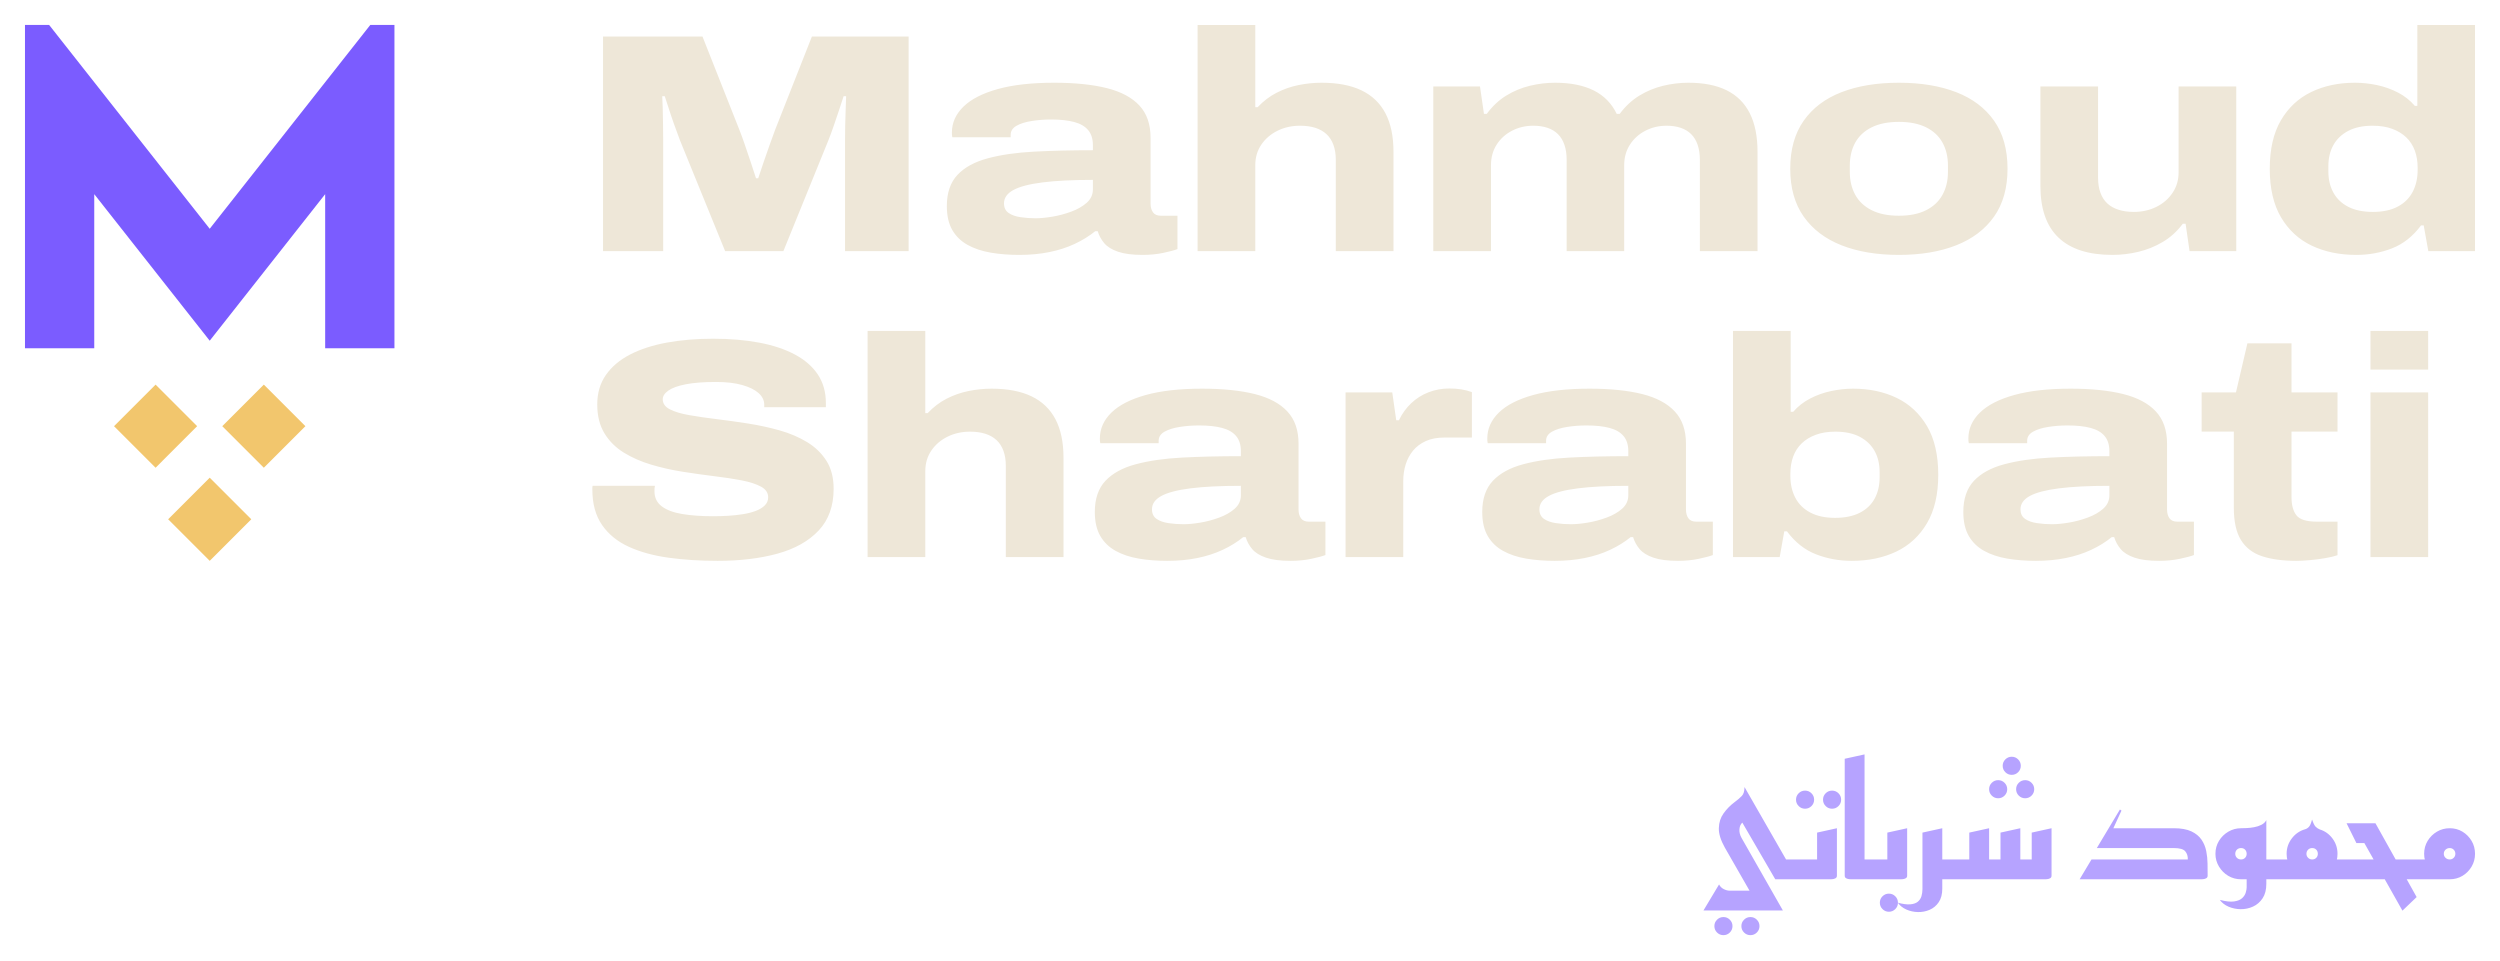
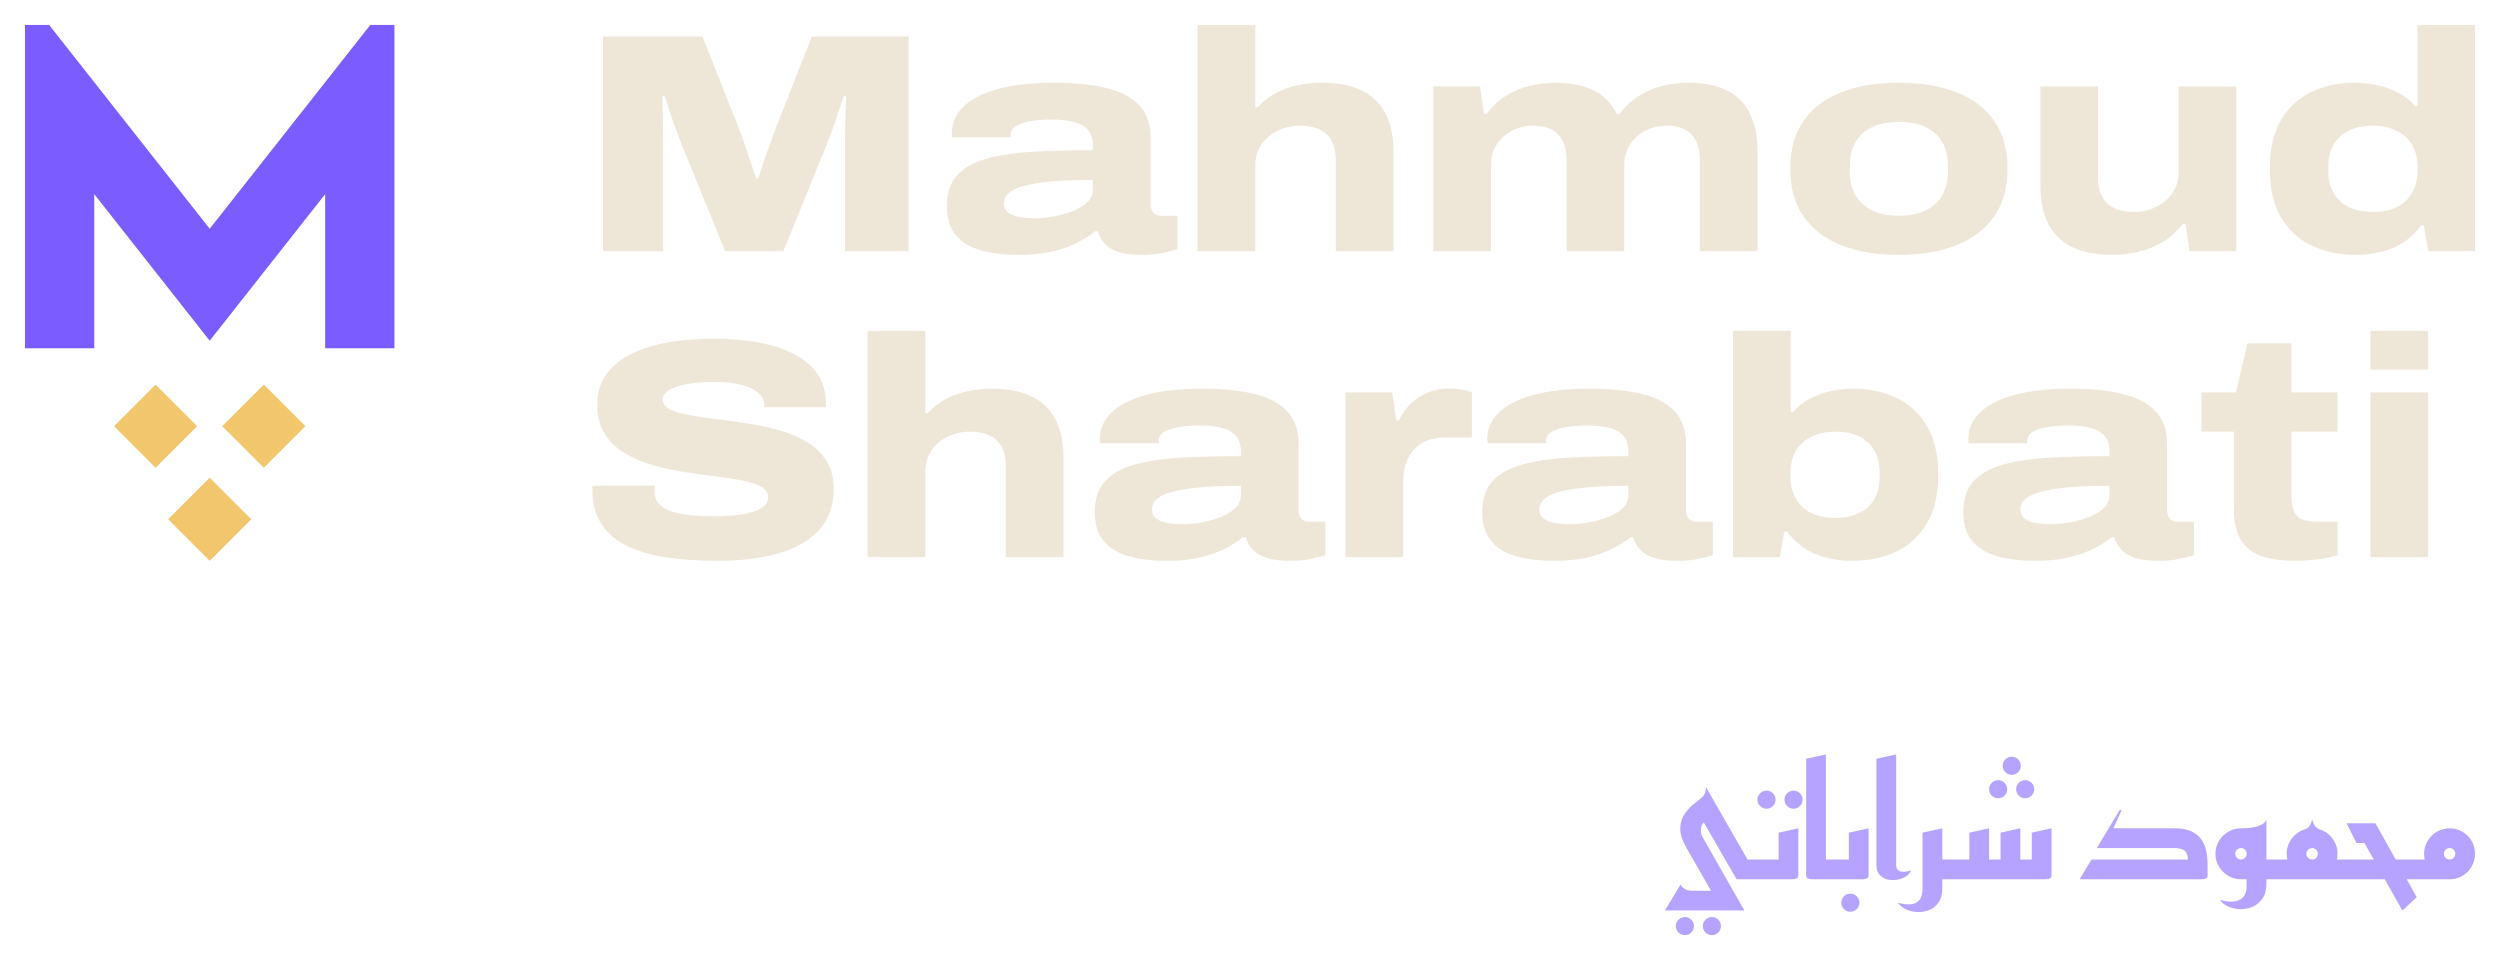
<svg xmlns="http://www.w3.org/2000/svg" viewBox="-8.00 -80.45 800.80 307.55" role="img">
  <g transform="translate(0.00 -61.36) scale(0.9246)">
    <polygon points="0.00,100.00 0.00,-12.00 8.37,-12.00 64.00,58.61 119.63,-12.00 128.00,-12.00 128.00,100.00 104.00,100.00 104.00,46.62 64.00,97.39 24.00,46.62 24.00,100.00" fill="#7b5cff" />
    <polygon points="45.25,112.60 59.65,127.00 45.25,141.40 30.85,127.00" fill="#f2c66d" />
    <polygon points="82.75,112.60 97.15,127.00 82.75,141.40 68.35,127.00" fill="#f2c66d" />
    <polygon points="64.00,144.85 78.40,159.25 64.00,173.65 49.60,159.25" fill="#f2c66d" />
  </g>
  <path transform="translate(176.71 0)" d="M8.45 0V-68.75H40.31L52.1 -38.94Q52.85 -37.07 53.81 -34.28Q54.77 -31.48 55.75 -28.55Q56.73 -25.61 57.46 -23.34H58.16Q58.84 -25.42 59.79 -28.21Q60.75 -30.99 61.76 -33.86Q62.77 -36.73 63.57 -38.85L75.36 -68.75H106.34V0H85.97V-35.48Q85.97 -37.61 86.02 -40.2Q86.07 -42.79 86.17 -45.3Q86.27 -47.82 86.32 -49.64H85.52Q84.91 -47.71 84.03 -45.09Q83.15 -42.47 82.27 -39.91Q81.38 -37.35 80.63 -35.48L66.22 0H47.57L33.11 -35.48Q32.1 -38.13 31.15 -40.82Q30.19 -43.52 29.46 -45.85Q28.72 -48.18 28.22 -49.64H27.42Q27.52 -48.22 27.57 -45.89Q27.62 -43.56 27.67 -40.87Q27.72 -38.18 27.72 -35.48V0ZM141.8 1.2Q136.88 1.2 132.64 0.48Q128.4 -0.25 125.24 -2Q122.08 -3.75 120.33 -6.77Q118.58 -9.8 118.58 -14.46Q118.58 -20.81 121.99 -24.44Q125.41 -28.06 131.7 -29.74Q138 -31.43 146.55 -31.88Q155.1 -32.33 165.37 -32.33V-33.94Q165.37 -36.96 163.85 -38.77Q162.34 -40.58 159.38 -41.37Q156.42 -42.17 151.96 -42.17Q148.76 -42.17 145.8 -41.7Q142.83 -41.24 140.93 -40.18Q139.03 -39.11 139.03 -37.26V-36.49H120.34Q120.24 -36.89 120.22 -37.21Q120.2 -37.53 120.2 -37.97Q120.2 -42.67 123.89 -46.28Q127.59 -49.89 134.89 -51.92Q142.19 -53.95 152.95 -53.95Q162.9 -53.95 169.8 -52.23Q176.69 -50.5 180.26 -46.65Q183.84 -42.81 183.84 -36.32V-15.25Q183.84 -13.51 184.62 -12.43Q185.4 -11.35 187.13 -11.35H192.45V-0.66Q191.01 -0.1 187.93 0.55Q184.85 1.2 181.32 1.2Q176.38 1.2 173.41 0.18Q170.44 -0.84 168.99 -2.57Q167.53 -4.31 166.91 -6.39H166.11Q163.26 -4.07 159.55 -2.33Q155.84 -0.59 151.4 0.3Q146.96 1.2 141.8 1.2ZM146.99 -10.53Q149.27 -10.53 152.35 -11.04Q155.43 -11.55 158.43 -12.66Q161.43 -13.76 163.4 -15.51Q165.37 -17.27 165.37 -19.8V-22.83Q155.53 -22.83 149.21 -22.02Q142.89 -21.22 139.89 -19.58Q136.89 -17.95 136.89 -15.3Q136.89 -13.26 138.36 -12.24Q139.84 -11.22 142.19 -10.88Q144.53 -10.53 146.99 -10.53ZM198.9 0V-72.45H217.38V-46.11H218.13Q220.88 -49.03 224.21 -50.74Q227.55 -52.45 231.24 -53.2Q234.93 -53.95 238.59 -53.95Q246.26 -53.95 251.37 -51.52Q256.48 -49.08 259.07 -44.17Q261.65 -39.25 261.65 -31.84V0H243.17V-29.28Q243.17 -31.97 242.41 -34.05Q241.65 -36.13 240.2 -37.47Q238.75 -38.82 236.63 -39.5Q234.5 -40.18 231.72 -40.18Q227.76 -40.18 224.5 -38.57Q221.25 -36.96 219.31 -34.11Q217.38 -31.27 217.38 -27.51V0ZM274.4 0V-52.75H289.36L290.63 -43.97H291.53Q294.22 -47.65 297.77 -49.83Q301.31 -52 305.36 -52.98Q309.41 -53.95 313.38 -53.95Q320.83 -53.95 325.79 -51.48Q330.74 -49 333.16 -43.97H334.11Q336.85 -47.65 340.42 -49.83Q343.99 -52 348.04 -52.98Q352.09 -53.95 356.1 -53.95Q363.48 -53.95 368.39 -51.52Q373.3 -49.08 375.78 -44.17Q378.26 -39.25 378.26 -31.84V0H359.79V-29.28Q359.79 -31.97 359.08 -34.05Q358.37 -36.13 357.02 -37.47Q355.67 -38.82 353.67 -39.5Q351.67 -40.18 349.14 -40.18Q345.43 -40.18 342.33 -38.57Q339.22 -36.96 337.39 -34.11Q335.55 -31.27 335.55 -27.51V0H317.12V-29.28Q317.12 -31.97 316.41 -34.05Q315.7 -36.13 314.35 -37.47Q313 -38.82 311 -39.5Q309 -40.18 306.42 -40.18Q302.71 -40.18 299.61 -38.57Q296.51 -36.96 294.69 -34.11Q292.88 -31.27 292.88 -27.51V0ZM423.54 1.2Q413 1.2 405.18 -1.87Q397.36 -4.95 393.05 -11.07Q388.74 -17.19 388.74 -26.4Q388.74 -35.65 393.05 -41.78Q397.36 -47.91 405.18 -50.93Q413 -53.95 423.54 -53.95Q434.07 -53.95 441.89 -50.93Q449.71 -47.91 454.03 -41.78Q458.34 -35.65 458.34 -26.4Q458.34 -17.19 454.03 -11.07Q449.71 -4.95 441.89 -1.87Q434.07 1.2 423.54 1.2ZM423.54 -11.35Q428.76 -11.35 432.27 -13.12Q435.77 -14.88 437.51 -18.05Q439.26 -21.22 439.26 -25.4V-27.4Q439.26 -31.62 437.51 -34.77Q435.77 -37.92 432.27 -39.66Q428.76 -41.41 423.54 -41.41Q418.32 -41.41 414.81 -39.66Q411.31 -37.92 409.56 -34.77Q407.82 -31.62 407.82 -27.4V-25.4Q407.82 -21.22 409.56 -18.05Q411.31 -14.88 414.81 -13.12Q418.32 -11.35 423.54 -11.35ZM491.93 1.2Q480.49 1.2 474.68 -4.33Q468.87 -9.85 468.87 -20.92V-52.75H487.34V-23.48Q487.34 -20.78 488.1 -18.71Q488.86 -16.63 490.31 -15.28Q491.76 -13.94 493.91 -13.26Q496.06 -12.57 498.79 -12.57Q502.76 -12.57 506.01 -14.18Q509.26 -15.79 511.2 -18.67Q513.14 -21.54 513.14 -25.24V-52.75H531.61V0H516.65L515.38 -8.78H514.48Q511.73 -5.1 508.04 -2.93Q504.34 -0.75 500.22 0.22Q496.09 1.2 491.93 1.2ZM570.05 1.2Q562.01 1.2 555.77 -1.77Q549.53 -4.75 545.93 -10.87Q542.34 -16.99 542.34 -26.35Q542.34 -35.81 545.91 -41.91Q549.48 -48.01 555.63 -50.98Q561.78 -53.95 569.63 -53.95Q573.13 -53.95 576.71 -53.19Q580.29 -52.43 583.45 -50.78Q586.6 -49.14 588.8 -46.54H589.61V-72.45H608.08V0H593.13L591.65 -8.25H590.8Q586.88 -2.99 581.5 -0.9Q576.12 1.2 570.05 1.2ZM575.39 -12.57Q580.16 -12.57 583.34 -14.27Q586.53 -15.96 588.12 -19Q589.71 -22.04 589.71 -26.01V-26.7Q589.71 -29.74 588.81 -32.2Q587.9 -34.67 586.08 -36.43Q584.26 -38.19 581.57 -39.18Q578.88 -40.18 575.3 -40.18Q570.63 -40.18 567.47 -38.52Q564.31 -36.85 562.71 -33.96Q561.11 -31.08 561.11 -27.21V-25.55Q561.11 -21.68 562.73 -18.74Q564.35 -15.8 567.51 -14.19Q570.67 -12.57 575.39 -12.57ZM45.16 99.2Q36.76 99.2 29.47 98.2Q22.18 97.19 16.7 94.69Q11.22 92.18 8.13 87.7Q5.03 83.22 5.03 76.32Q5.03 76.12 5.03 75.79Q5.03 75.47 5.13 75.16H25.08Q24.98 75.56 24.95 76Q24.93 76.44 24.93 76.92Q24.93 79.97 27.25 81.73Q29.57 83.49 33.81 84.2Q38.05 84.91 43.66 84.91Q46.02 84.91 48.48 84.77Q50.94 84.62 53.23 84.26Q55.52 83.9 57.35 83.21Q59.17 82.53 60.26 81.45Q61.35 80.37 61.35 78.85Q61.35 76.68 59.05 75.43Q56.75 74.18 52.84 73.42Q48.92 72.67 44.05 72.08Q39.19 71.48 33.98 70.66Q28.76 69.84 23.9 68.39Q19.03 66.94 15.11 64.53Q11.2 62.12 8.9 58.34Q6.6 54.55 6.6 49.09Q6.6 43.63 9.37 39.66Q12.13 35.69 17.12 33.11Q22.11 30.54 28.9 29.29Q35.7 28.05 43.71 28.05Q51.87 28.05 58.52 29.31Q65.16 30.57 69.93 33.12Q74.7 35.67 77.27 39.53Q79.83 43.4 79.83 48.61V49.99H60.09V49.18Q60.09 47.09 58.29 45.47Q56.48 43.85 53.04 42.88Q49.59 41.9 44.66 41.9Q38.77 41.9 34.97 42.64Q31.18 43.38 29.38 44.66Q27.58 45.93 27.58 47.45Q27.58 49.48 29.87 50.67Q32.17 51.85 36.09 52.53Q40 53.22 44.87 53.81Q49.73 54.4 54.95 55.22Q60.16 56.04 65.02 57.41Q69.89 58.79 73.81 61.16Q77.73 63.54 80.02 67.17Q82.32 70.8 82.32 76.11Q82.32 84.38 77.53 89.48Q72.74 94.57 64.35 96.89Q55.96 99.2 45.16 99.2ZM93.2 98V25.55H111.68V51.89H112.43Q115.18 48.97 118.51 47.26Q121.85 45.55 125.54 44.8Q129.23 44.05 132.89 44.05Q140.56 44.05 145.67 46.48Q150.78 48.92 153.37 53.83Q155.95 58.75 155.95 66.16V98H137.47V68.72Q137.47 66.03 136.71 63.95Q135.95 61.87 134.5 60.53Q133.05 59.18 130.93 58.5Q128.8 57.82 126.02 57.82Q122.06 57.82 118.8 59.43Q115.55 61.04 113.61 63.89Q111.68 66.73 111.68 70.49V98ZM189.2 99.2Q184.28 99.2 180.04 98.48Q175.8 97.75 172.64 96Q169.48 94.25 167.73 91.23Q165.98 88.2 165.98 83.54Q165.98 77.19 169.39 73.56Q172.81 69.94 179.1 68.26Q185.4 66.57 193.95 66.12Q202.5 65.67 212.77 65.67V64.06Q212.77 61.04 211.25 59.23Q209.74 57.42 206.78 56.63Q203.82 55.83 199.36 55.83Q196.16 55.83 193.2 56.3Q190.23 56.76 188.33 57.82Q186.43 58.89 186.43 60.74V61.51H167.74Q167.64 61.11 167.62 60.79Q167.6 60.47 167.6 60.03Q167.6 55.33 171.29 51.72Q174.99 48.11 182.29 46.08Q189.59 44.05 200.35 44.05Q210.3 44.05 217.2 45.77Q224.09 47.5 227.66 51.35Q231.24 55.19 231.24 61.68V82.75Q231.24 84.49 232.02 85.57Q232.8 86.65 234.53 86.65H239.85V97.34Q238.41 97.9 235.33 98.55Q232.25 99.2 228.72 99.2Q223.78 99.2 220.81 98.18Q217.84 97.16 216.39 95.43Q214.93 93.69 214.31 91.61H213.51Q210.66 93.93 206.95 95.67Q203.24 97.41 198.8 98.3Q194.36 99.2 189.2 99.2ZM194.39 87.47Q196.67 87.47 199.75 86.96Q202.83 86.45 205.83 85.34Q208.83 84.24 210.8 82.49Q212.77 80.73 212.77 78.2V75.17Q202.93 75.17 196.61 75.98Q190.29 76.78 187.29 78.42Q184.29 80.05 184.29 82.7Q184.29 84.74 185.76 85.76Q187.24 86.78 189.59 87.12Q191.93 87.47 194.39 87.47ZM246.3 98V45.25H261.26L262.53 54.17H263.39Q264.92 50.98 267.35 48.69Q269.77 46.4 272.9 45.2Q276.02 43.99 279.53 43.99Q281.55 43.99 283.35 44.27Q285.16 44.55 286.77 45.15V59.7H278.03Q274.51 59.7 272.01 60.83Q269.5 61.97 267.91 63.91Q266.32 65.86 265.55 68.34Q264.78 70.82 264.78 73.61V98ZM313.3 99.2Q308.38 99.2 304.14 98.48Q299.9 97.75 296.74 96Q293.58 94.25 291.83 91.23Q290.08 88.2 290.08 83.54Q290.08 77.19 293.49 73.56Q296.91 69.94 303.2 68.26Q309.5 66.57 318.05 66.12Q326.6 65.67 336.87 65.67V64.06Q336.87 61.04 335.35 59.23Q333.84 57.42 330.88 56.63Q327.92 55.83 323.46 55.83Q320.26 55.83 317.3 56.3Q314.33 56.76 312.43 57.82Q310.53 58.89 310.53 60.74V61.51H291.84Q291.74 61.11 291.72 60.79Q291.7 60.47 291.7 60.03Q291.7 55.33 295.39 51.72Q299.09 48.11 306.39 46.08Q313.69 44.05 324.45 44.05Q334.4 44.05 341.3 45.77Q348.19 47.5 351.76 51.35Q355.34 55.19 355.34 61.68V82.75Q355.34 84.49 356.12 85.57Q356.9 86.65 358.63 86.65H363.95V97.34Q362.51 97.9 359.43 98.55Q356.35 99.2 352.82 99.2Q347.88 99.2 344.91 98.18Q341.94 97.16 340.49 95.43Q339.03 93.69 338.41 91.61H337.61Q334.76 93.93 331.05 95.67Q327.34 97.41 322.9 98.3Q318.46 99.2 313.3 99.2ZM318.49 87.47Q320.77 87.47 323.85 86.96Q326.93 86.45 329.93 85.34Q332.93 84.24 334.9 82.49Q336.87 80.73 336.87 78.2V75.17Q327.03 75.17 320.71 75.98Q314.39 76.78 311.39 78.42Q308.39 80.05 308.39 82.7Q308.39 84.74 309.86 85.76Q311.34 86.78 313.69 87.12Q316.03 87.47 318.49 87.47ZM408.44 99.2Q402.37 99.2 396.99 97.1Q391.6 95.01 387.69 89.75H386.83L385.36 98H370.4V25.55H388.88V51.46H389.68Q391.94 48.86 395.09 47.22Q398.25 45.57 401.83 44.81Q405.41 44.05 408.85 44.05Q416.71 44.05 422.86 47.02Q429 49.99 432.58 56.09Q436.15 62.19 436.15 71.65Q436.15 81.01 432.55 87.13Q428.96 93.25 422.72 96.23Q416.48 99.2 408.44 99.2ZM403.09 85.43Q407.81 85.43 411 83.81Q414.18 82.2 415.78 79.26Q417.37 76.32 417.37 72.45V70.79Q417.37 66.92 415.78 64.04Q414.18 61.15 411.04 59.48Q407.9 57.82 403.18 57.82Q399.61 57.82 396.92 58.82Q394.23 59.81 392.41 61.57Q390.59 63.33 389.68 65.8Q388.78 68.26 388.78 71.3V71.99Q388.78 75.96 390.37 79Q391.96 82.04 395.17 83.73Q398.37 85.43 403.09 85.43ZM467.4 99.2Q462.48 99.2 458.24 98.48Q454 97.75 450.84 96Q447.68 94.25 445.93 91.23Q444.18 88.2 444.18 83.54Q444.18 77.19 447.59 73.56Q451.01 69.94 457.3 68.26Q463.6 66.57 472.15 66.12Q480.7 65.67 490.97 65.67V64.06Q490.97 61.04 489.45 59.23Q487.94 57.42 484.98 56.63Q482.02 55.83 477.56 55.83Q474.36 55.83 471.4 56.3Q468.43 56.76 466.53 57.82Q464.63 58.89 464.63 60.74V61.51H445.94Q445.84 61.11 445.82 60.79Q445.8 60.47 445.8 60.03Q445.8 55.33 449.49 51.72Q453.19 48.11 460.49 46.08Q467.79 44.05 478.55 44.05Q488.5 44.05 495.4 45.77Q502.29 47.5 505.86 51.35Q509.44 55.19 509.44 61.68V82.75Q509.44 84.49 510.22 85.57Q511 86.65 512.73 86.65H518.05V97.34Q516.61 97.9 513.53 98.55Q510.45 99.2 506.92 99.2Q501.98 99.2 499.01 98.18Q496.04 97.16 494.59 95.43Q493.13 93.69 492.51 91.61H491.71Q488.86 93.93 485.15 95.67Q481.44 97.41 477 98.3Q472.56 99.2 467.4 99.2ZM472.59 87.47Q474.87 87.47 477.95 86.96Q481.03 86.45 484.03 85.34Q487.03 84.24 489 82.49Q490.97 80.73 490.97 78.2V75.17Q481.13 75.17 474.81 75.98Q468.49 76.78 465.49 78.42Q462.49 80.05 462.49 82.7Q462.49 84.74 463.96 85.76Q465.44 86.78 467.79 87.12Q470.13 87.47 472.59 87.47ZM550.88 99.2Q544.32 99.2 539.85 97.71Q535.38 96.22 533.11 92.52Q530.83 88.83 530.83 82.22V57.79H520.52V45.25H531.51L535.18 29.52H549.31V45.25H564.04V57.79H549.31V78.83Q549.31 82.63 550.9 84.64Q552.5 86.65 557.47 86.65H564.04V97.39Q562.64 97.89 560.19 98.32Q557.75 98.75 555.22 98.97Q552.69 99.2 550.88 99.2ZM574.6 37.95V25.55H593.08V37.95ZM574.6 98V45.25H593.08V98Z" fill="#eee7d8" />
-   <path transform="translate(536.40 201.20)" d="M16.3 17.9Q15.1 17.9 14.25 17.05Q13.4 16.2 13.4 15Q13.4 13.8 14.25 12.95Q15.1 12.1 16.3 12.1Q17.5 12.1 18.35 12.95Q19.2 13.8 19.2 15Q19.2 16.2 18.35 17.05Q17.5 17.9 16.3 17.9ZM7.65 17.9Q6.45 17.9 5.6 17.05Q4.75 16.2 4.75 15Q4.75 13.8 5.6 12.95Q6.45 12.1 7.65 12.1Q8.85 12.1 9.7 12.95Q10.55 13.8 10.55 15Q10.55 16.2 9.7 17.05Q8.85 17.9 7.65 17.9ZM19.65 10 8.1 -10.15Q6.1 -13.7 6.18 -16.4Q6.25 -19.1 7.7 -21.12Q9.15 -23.15 11.15 -24.65Q12.7 -25.8 13.55 -26.7Q14.4 -27.6 14.4 -29.55L31.35 0H24.25L13.7 -18.15Q12.9 -17.45 12.78 -16.07Q12.65 -14.7 13.45 -13.25L26.7 10ZM26.85 0V-6.35H35V0ZM1.25 10 6.25 1.65Q6.75 2.65 7.75 3.15Q8.75 3.65 9.65 3.65H18.25L21.25 10ZM42.45 -22.6Q41.25 -22.6 40.4 -23.45Q39.55 -24.3 39.55 -25.5Q39.55 -26.7 40.4 -27.55Q41.25 -28.4 42.45 -28.4Q43.65 -28.4 44.5 -27.55Q45.35 -26.7 45.35 -25.5Q45.35 -24.3 44.5 -23.45Q43.65 -22.6 42.45 -22.6ZM33.8 -22.6Q32.6 -22.6 31.75 -23.45Q30.9 -24.3 30.9 -25.5Q30.9 -26.7 31.75 -27.55Q32.6 -28.4 33.8 -28.4Q35 -28.4 35.85 -27.55Q36.7 -26.7 36.7 -25.5Q36.7 -24.3 35.85 -23.45Q35 -22.6 33.8 -22.6ZM33 0V-6.35H37.65V-14.95L44 -16.35V-1.15Q44 -0.55 43.5 -0.3Q43 -0.05 42.5 -0.03Q42 0 42 0ZM48.5 0Q48.5 0 48 -0.03Q47.5 -0.05 47 -0.3Q46.5 -0.55 46.5 -1.15V-38.6L52.85 -40V-6.35H57.5V0ZM60.65 10.4Q59.45 10.4 58.6 9.55Q57.75 8.7 57.75 7.5Q57.75 6.3 58.6 5.45Q59.45 4.6 60.65 4.6Q61.85 4.6 62.7 5.45Q63.55 6.3 63.55 7.5Q63.55 8.7 62.7 9.55Q61.85 10.4 60.65 10.4ZM55.5 0V-6.35H60.15V-14.95L66.5 -16.35V-1.15Q66.5 -0.55 66 -0.3Q65.5 -0.05 65 -0.03Q64.5 0 64.5 0ZM76.45 0V-6.35H83.75V0ZM63.5 7.5Q65.9 8.15 67.47 8.03Q69.05 7.9 69.9 7.2Q70.75 6.5 71.08 5.43Q71.4 4.35 71.4 3.15V-14.95L77.75 -16.35V3Q77.75 5.65 76.62 7.33Q75.5 9 73.7 9.78Q71.9 10.55 69.93 10.5Q67.95 10.45 66.22 9.68Q64.5 8.9 63.5 7.5ZM100 -33.45Q98.8 -33.45 97.95 -34.3Q97.1 -35.15 97.1 -36.35Q97.1 -37.55 97.95 -38.4Q98.8 -39.25 100 -39.25Q101.2 -39.25 102.05 -38.4Q102.9 -37.55 102.9 -36.35Q102.9 -35.15 102.05 -34.3Q101.2 -33.45 100 -33.45ZM104.3 -25.95Q103.1 -25.95 102.25 -26.8Q101.4 -27.65 101.4 -28.85Q101.4 -30.05 102.25 -30.9Q103.1 -31.75 104.3 -31.75Q105.5 -31.75 106.35 -30.9Q107.2 -30.05 107.2 -28.85Q107.2 -27.65 106.35 -26.8Q105.5 -25.95 104.3 -25.95ZM95.65 -25.95Q94.45 -25.95 93.6 -26.8Q92.75 -27.65 92.75 -28.85Q92.75 -30.05 93.6 -30.9Q94.45 -31.75 95.65 -31.75Q96.85 -31.75 97.7 -30.9Q98.55 -30.05 98.55 -28.85Q98.55 -27.65 97.7 -26.8Q96.85 -25.95 95.65 -25.95ZM81.75 0V-6.35H86.4V-14.95L92.75 -16.35V-6.35H96.4V-14.95L102.75 -16.35V-6.35H106.4V-14.95L112.75 -16.35V-1.15Q112.75 -0.55 112.25 -0.3Q111.75 -0.05 111.25 -0.03Q110.75 0 110.75 0ZM121.75 0 125.55 -6.35H156.4Q156.45 -7.95 155.57 -8.97Q154.7 -10 151.9 -10H127.25L134.65 -22.35L135.15 -22L132.55 -16.35H151.9Q155.4 -16.35 157.53 -15.35Q159.65 -14.35 160.78 -12.7Q161.9 -11.05 162.3 -9.05Q162.7 -7.05 162.72 -5Q162.75 -2.95 162.75 -1.15Q162.75 -0.55 162.25 -0.3Q161.75 -0.05 161.25 -0.03Q160.75 0 160.75 0ZM173.3 0 175.15 -6.35H185V0ZM166.65 6.6Q169.5 7.35 171.22 7.1Q172.95 6.85 173.82 6.03Q174.7 5.2 174.97 4.22Q175.25 3.25 175.25 2.6V-6.4L181.55 -8.15V1.45Q181.55 4.3 180.35 6.1Q179.15 7.9 177.28 8.75Q175.4 9.6 173.32 9.58Q171.25 9.55 169.45 8.78Q167.65 8 166.65 6.6ZM181.55 -8.15 173.45 -16.35Q174.1 -16.35 175.25 -16.4Q176.4 -16.45 177.65 -16.68Q178.9 -16.9 179.98 -17.45Q181.05 -18 181.55 -18.95ZM173.45 0Q171.2 0 169.35 -1.1Q167.5 -2.2 166.38 -4.08Q165.25 -5.95 165.25 -8.15Q165.25 -10.45 166.38 -12.3Q167.5 -14.15 169.38 -15.25Q171.25 -16.35 173.45 -16.35Q175.7 -16.35 177.52 -15.25Q179.35 -14.15 180.45 -12.3Q181.55 -10.45 181.55 -8.15Q181.55 -5.9 180.45 -4.05Q179.35 -2.2 177.52 -1.1Q175.7 0 173.45 0ZM173.45 -6.35Q174.25 -6.35 174.75 -6.88Q175.25 -7.4 175.25 -8.15Q175.25 -8.95 174.75 -9.48Q174.25 -10 173.45 -10Q172.65 -10 172.12 -9.48Q171.6 -8.95 171.6 -8.15Q171.6 -7.4 172.12 -6.88Q172.65 -6.35 173.45 -6.35ZM183 0V-6.35H193L196.25 0ZM196.25 0 199.5 -6.35H209.5V0ZM196.25 0Q194 0 192.15 -1.1Q190.3 -2.2 189.18 -4.05Q188.05 -5.9 188.05 -8.15Q188.05 -10.9 189.7 -13.07Q191.35 -15.25 193.9 -16Q194.65 -16.2 195.2 -16.8Q195.75 -17.4 196.2 -19.15Q196.8 -17.35 197.38 -16.8Q197.95 -16.25 198.7 -15.95Q201.15 -15.2 202.75 -13.05Q204.35 -10.9 204.35 -8.15Q204.35 -5.9 203.25 -4.05Q202.15 -2.2 200.32 -1.1Q198.5 0 196.25 0ZM196.25 -6.35Q197.05 -6.35 197.55 -6.88Q198.05 -7.4 198.05 -8.15Q198.05 -8.95 197.55 -9.48Q197.05 -10 196.25 -10Q195.45 -10 194.93 -9.48Q194.4 -8.95 194.4 -8.15Q194.4 -7.4 194.93 -6.88Q195.45 -6.35 196.25 -6.35ZM207.5 0V-6.35H229.75V0ZM225.15 10.05 212.95 -11.6H210.4L207.25 -17.95H216.5L229.7 5.7ZM227.75 0V-6.35H237.75L240.4 0ZM240.3 0Q238.05 0 236.2 -1.1Q234.35 -2.2 233.22 -4.08Q232.1 -5.95 232.1 -8.15Q232.1 -10.45 233.22 -12.3Q234.35 -14.15 236.2 -15.25Q238.05 -16.35 240.3 -16.35Q242.55 -16.35 244.38 -15.25Q246.2 -14.15 247.3 -12.3Q248.4 -10.45 248.4 -8.15Q248.4 -5.9 247.3 -4.05Q246.2 -2.2 244.38 -1.1Q242.55 0 240.3 0ZM240.3 -6.35Q241.05 -6.35 241.57 -6.88Q242.1 -7.4 242.1 -8.15Q242.1 -8.95 241.57 -9.48Q241.05 -10 240.3 -10Q239.5 -10 238.95 -9.48Q238.4 -8.95 238.4 -8.15Q238.4 -7.4 238.95 -6.88Q239.5 -6.35 240.3 -6.35Z" fill="#b6a3ff" />
+   <path transform="translate(524.05 201.20)" d="M16.3 17.9Q15.1 17.9 14.25 17.05Q13.4 16.2 13.4 15Q13.4 13.8 14.25 12.95Q15.1 12.1 16.3 12.1Q17.5 12.1 18.35 12.95Q19.2 13.8 19.2 15Q19.2 16.2 18.35 17.05Q17.5 17.9 16.3 17.9ZM7.65 17.9Q6.45 17.9 5.6 17.05Q4.75 16.2 4.75 15Q4.75 13.8 5.6 12.95Q6.45 12.1 7.65 12.1Q8.85 12.1 9.7 12.95Q10.55 13.8 10.55 15Q10.55 16.2 9.7 17.05Q8.85 17.9 7.65 17.9ZM19.65 10 8.1 -10.15Q6.08 -13.7 6.17 -16.4Q6.25 -19.1 7.7 -21.12Q9.15 -23.15 11.15 -24.65Q12.7 -25.8 13.55 -26.7Q14.4 -27.6 14.4 -29.55L31.35 0H24.23L13.72 -18.17Q12.9 -17.47 12.78 -16.07Q12.65 -14.68 13.45 -13.27L26.72 10ZM26.87 0V-6.33H35V0ZM1.25 10 6.25 1.67Q6.75 2.67 7.75 3.17Q8.75 3.67 9.65 3.67H18.27L21.27 10ZM42.45 -22.6Q41.25 -22.6 40.4 -23.45Q39.55 -24.3 39.55 -25.5Q39.55 -26.7 40.4 -27.55Q41.25 -28.4 42.45 -28.4Q43.65 -28.4 44.5 -27.55Q45.35 -26.7 45.35 -25.5Q45.35 -24.3 44.5 -23.45Q43.65 -22.6 42.45 -22.6ZM33.8 -22.6Q32.6 -22.6 31.75 -23.45Q30.9 -24.3 30.9 -25.5Q30.9 -26.7 31.75 -27.55Q32.6 -28.4 33.8 -28.4Q35 -28.4 35.85 -27.55Q36.7 -26.7 36.7 -25.5Q36.7 -24.3 35.85 -23.45Q35 -22.6 33.8 -22.6ZM33 0V-6.33H37.67V-14.93L44 -16.33V-1.15Q44 -0.55 43.5 -0.3Q43 -0.05 42.5 -0.03Q42 0 42 0ZM48.5 0Q48.5 0 48 -0.03Q47.5 -0.05 47 -0.3Q46.5 -0.55 46.5 -1.15V-38.6L52.83 -40V-6.33H57.5V0ZM60.65 10.4Q59.45 10.4 58.6 9.55Q57.75 8.7 57.75 7.5Q57.75 6.3 58.6 5.45Q59.45 4.6 60.65 4.6Q61.85 4.6 62.7 5.45Q63.55 6.3 63.55 7.5Q63.55 8.7 62.7 9.55Q61.85 10.4 60.65 10.4ZM55.5 0V-6.33H60.17V-14.93L66.5 -16.33V-1.15Q66.5 -0.55 66 -0.3Q65.5 -0.05 65 -0.03Q64.5 0 64.5 0ZM80.08 -2.9Q79.78 -1.8 78.58 -0.99Q77.37 -0.18 75.74 0.12Q74.12 0.42 72.59 0.07Q71.07 -0.28 70.03 -1.43Q69 -2.57 69 -4.67V-38.6L75.33 -40V-4.67Q75.33 -3.53 75.88 -3.03Q76.43 -2.52 77.23 -2.43Q78.03 -2.33 78.83 -2.52Q79.63 -2.7 80.08 -2.9ZM88.8 0V-6.33H96.1V0ZM75.85 7.5Q78.27 8.15 79.83 8.02Q81.38 7.88 82.25 7.18Q83.12 6.48 83.44 5.42Q83.77 4.35 83.77 3.17V-14.93L90.1 -16.33V3Q90.1 5.65 88.98 7.33Q87.85 9 86.05 9.78Q84.25 10.55 82.28 10.5Q80.3 10.45 78.58 9.68Q76.85 8.9 75.85 7.5ZM112.35 -33.45Q111.15 -33.45 110.3 -34.3Q109.45 -35.15 109.45 -36.35Q109.45 -37.55 110.3 -38.4Q111.15 -39.25 112.35 -39.25Q113.55 -39.25 114.4 -38.4Q115.25 -37.55 115.25 -36.35Q115.25 -35.15 114.4 -34.3Q113.55 -33.45 112.35 -33.45ZM116.65 -25.95Q115.45 -25.95 114.6 -26.8Q113.75 -27.65 113.75 -28.85Q113.75 -30.05 114.6 -30.9Q115.45 -31.75 116.65 -31.75Q117.85 -31.75 118.7 -30.9Q119.55 -30.05 119.55 -28.85Q119.55 -27.65 118.7 -26.8Q117.85 -25.95 116.65 -25.95ZM108 -25.95Q106.8 -25.95 105.95 -26.8Q105.1 -27.65 105.1 -28.85Q105.1 -30.05 105.95 -30.9Q106.8 -31.75 108 -31.75Q109.2 -31.75 110.05 -30.9Q110.9 -30.05 110.9 -28.85Q110.9 -27.65 110.05 -26.8Q109.2 -25.95 108 -25.95ZM94.1 0V-6.33H98.77V-14.93L105.1 -16.33V-6.33H108.77V-14.93L115.1 -16.33V-6.33H118.77V-14.93L125.1 -16.33V-1.15Q125.1 -0.55 124.6 -0.3Q124.1 -0.05 123.6 -0.03Q123.1 0 123.1 0ZM134.1 0 137.9 -6.33H168.77Q168.82 -7.93 167.94 -8.97Q167.07 -10 164.27 -10H139.6L147 -22.33L147.5 -21.98L144.9 -16.33H164.27Q167.77 -16.33 169.89 -15.35Q172.02 -14.37 173.12 -12.72Q174.23 -11.07 174.65 -9.07Q175.07 -7.07 175.08 -5.01Q175.1 -2.95 175.1 -1.15Q175.1 -0.55 174.6 -0.3Q174.1 -0.05 173.6 -0.03Q173.1 0 173.1 0ZM185.67 0 187.5 -6.33H197.35V0ZM179 6.6Q181.85 7.35 183.58 7.1Q185.3 6.85 186.17 6.02Q187.03 5.18 187.31 4.22Q187.58 3.25 187.58 2.6V-6.4L193.92 -8.17V1.43Q193.92 4.29 192.71 6.09Q191.5 7.9 189.62 8.74Q187.73 9.58 185.66 9.57Q183.58 9.55 181.79 8.78Q180 8 179 6.6ZM193.92 -8.17 185.8 -16.33Q186.45 -16.33 187.6 -16.38Q188.75 -16.43 190.01 -16.68Q191.27 -16.92 192.34 -17.47Q193.42 -18.02 193.92 -18.97ZM185.81 0Q183.57 0 181.71 -1.1Q179.85 -2.2 178.73 -4.07Q177.6 -5.94 177.6 -8.16Q177.6 -10.43 178.73 -12.29Q179.85 -14.15 181.72 -15.24Q183.58 -16.33 185.82 -16.33Q188.05 -16.33 189.88 -15.23Q191.72 -14.13 192.82 -12.29Q193.92 -10.44 193.92 -8.17Q193.92 -5.92 192.82 -4.06Q191.72 -2.2 189.88 -1.1Q188.05 0 185.81 0ZM185.8 -6.33Q186.58 -6.33 187.09 -6.87Q187.6 -7.4 187.6 -8.17Q187.6 -8.94 187.09 -9.47Q186.58 -10 185.8 -10Q185.02 -10 184.47 -9.47Q183.93 -8.94 183.93 -8.17Q183.93 -7.4 184.47 -6.87Q185.02 -6.33 185.8 -6.33ZM195.35 0V-6.33H205.35L208.6 0ZM208.6 0 211.85 -6.33H221.85V0ZM208.61 0Q206.37 0 204.51 -1.1Q202.65 -2.2 201.53 -4.06Q200.42 -5.92 200.42 -8.17Q200.42 -10.88 202.07 -13.06Q203.72 -15.23 206.25 -16Q207 -16.22 207.54 -16.81Q208.08 -17.4 208.57 -19.13Q209.13 -17.37 209.71 -16.81Q210.28 -16.25 211.05 -15.95Q213.52 -15.19 215.11 -13.03Q216.7 -10.88 216.7 -8.15Q216.7 -5.92 215.6 -4.06Q214.5 -2.2 212.68 -1.1Q210.85 0 208.61 0ZM208.6 -6.33Q209.38 -6.33 209.89 -6.87Q210.4 -7.4 210.4 -8.17Q210.4 -8.94 209.89 -9.47Q209.38 -10 208.6 -10Q207.82 -10 207.27 -9.47Q206.73 -8.94 206.73 -8.17Q206.73 -7.4 207.27 -6.87Q207.82 -6.33 208.6 -6.33ZM219.85 0V-6.33H242.08V0ZM237.48 10.03 225.32 -11.62H222.77L219.6 -17.95H228.85L242.07 5.72ZM240.1 0V-6.33H250.1L252.75 0ZM252.64 0Q250.4 0 248.54 -1.1Q246.68 -2.2 245.56 -4.07Q244.43 -5.94 244.43 -8.16Q244.43 -10.43 245.56 -12.29Q246.68 -14.15 248.55 -15.24Q250.42 -16.33 252.65 -16.33Q254.88 -16.33 256.72 -15.23Q258.55 -14.13 259.65 -12.29Q260.75 -10.44 260.75 -8.17Q260.75 -5.92 259.65 -4.06Q258.55 -2.2 256.72 -1.1Q254.88 0 252.64 0ZM252.63 -6.33Q253.42 -6.33 253.93 -6.87Q254.43 -7.4 254.43 -8.17Q254.43 -8.94 253.93 -9.47Q253.42 -10 252.63 -10Q251.85 -10 251.31 -9.47Q250.77 -8.94 250.77 -8.17Q250.77 -7.4 251.31 -6.87Q251.85 -6.33 252.63 -6.33Z" fill="#b6a3ff" />
</svg>
